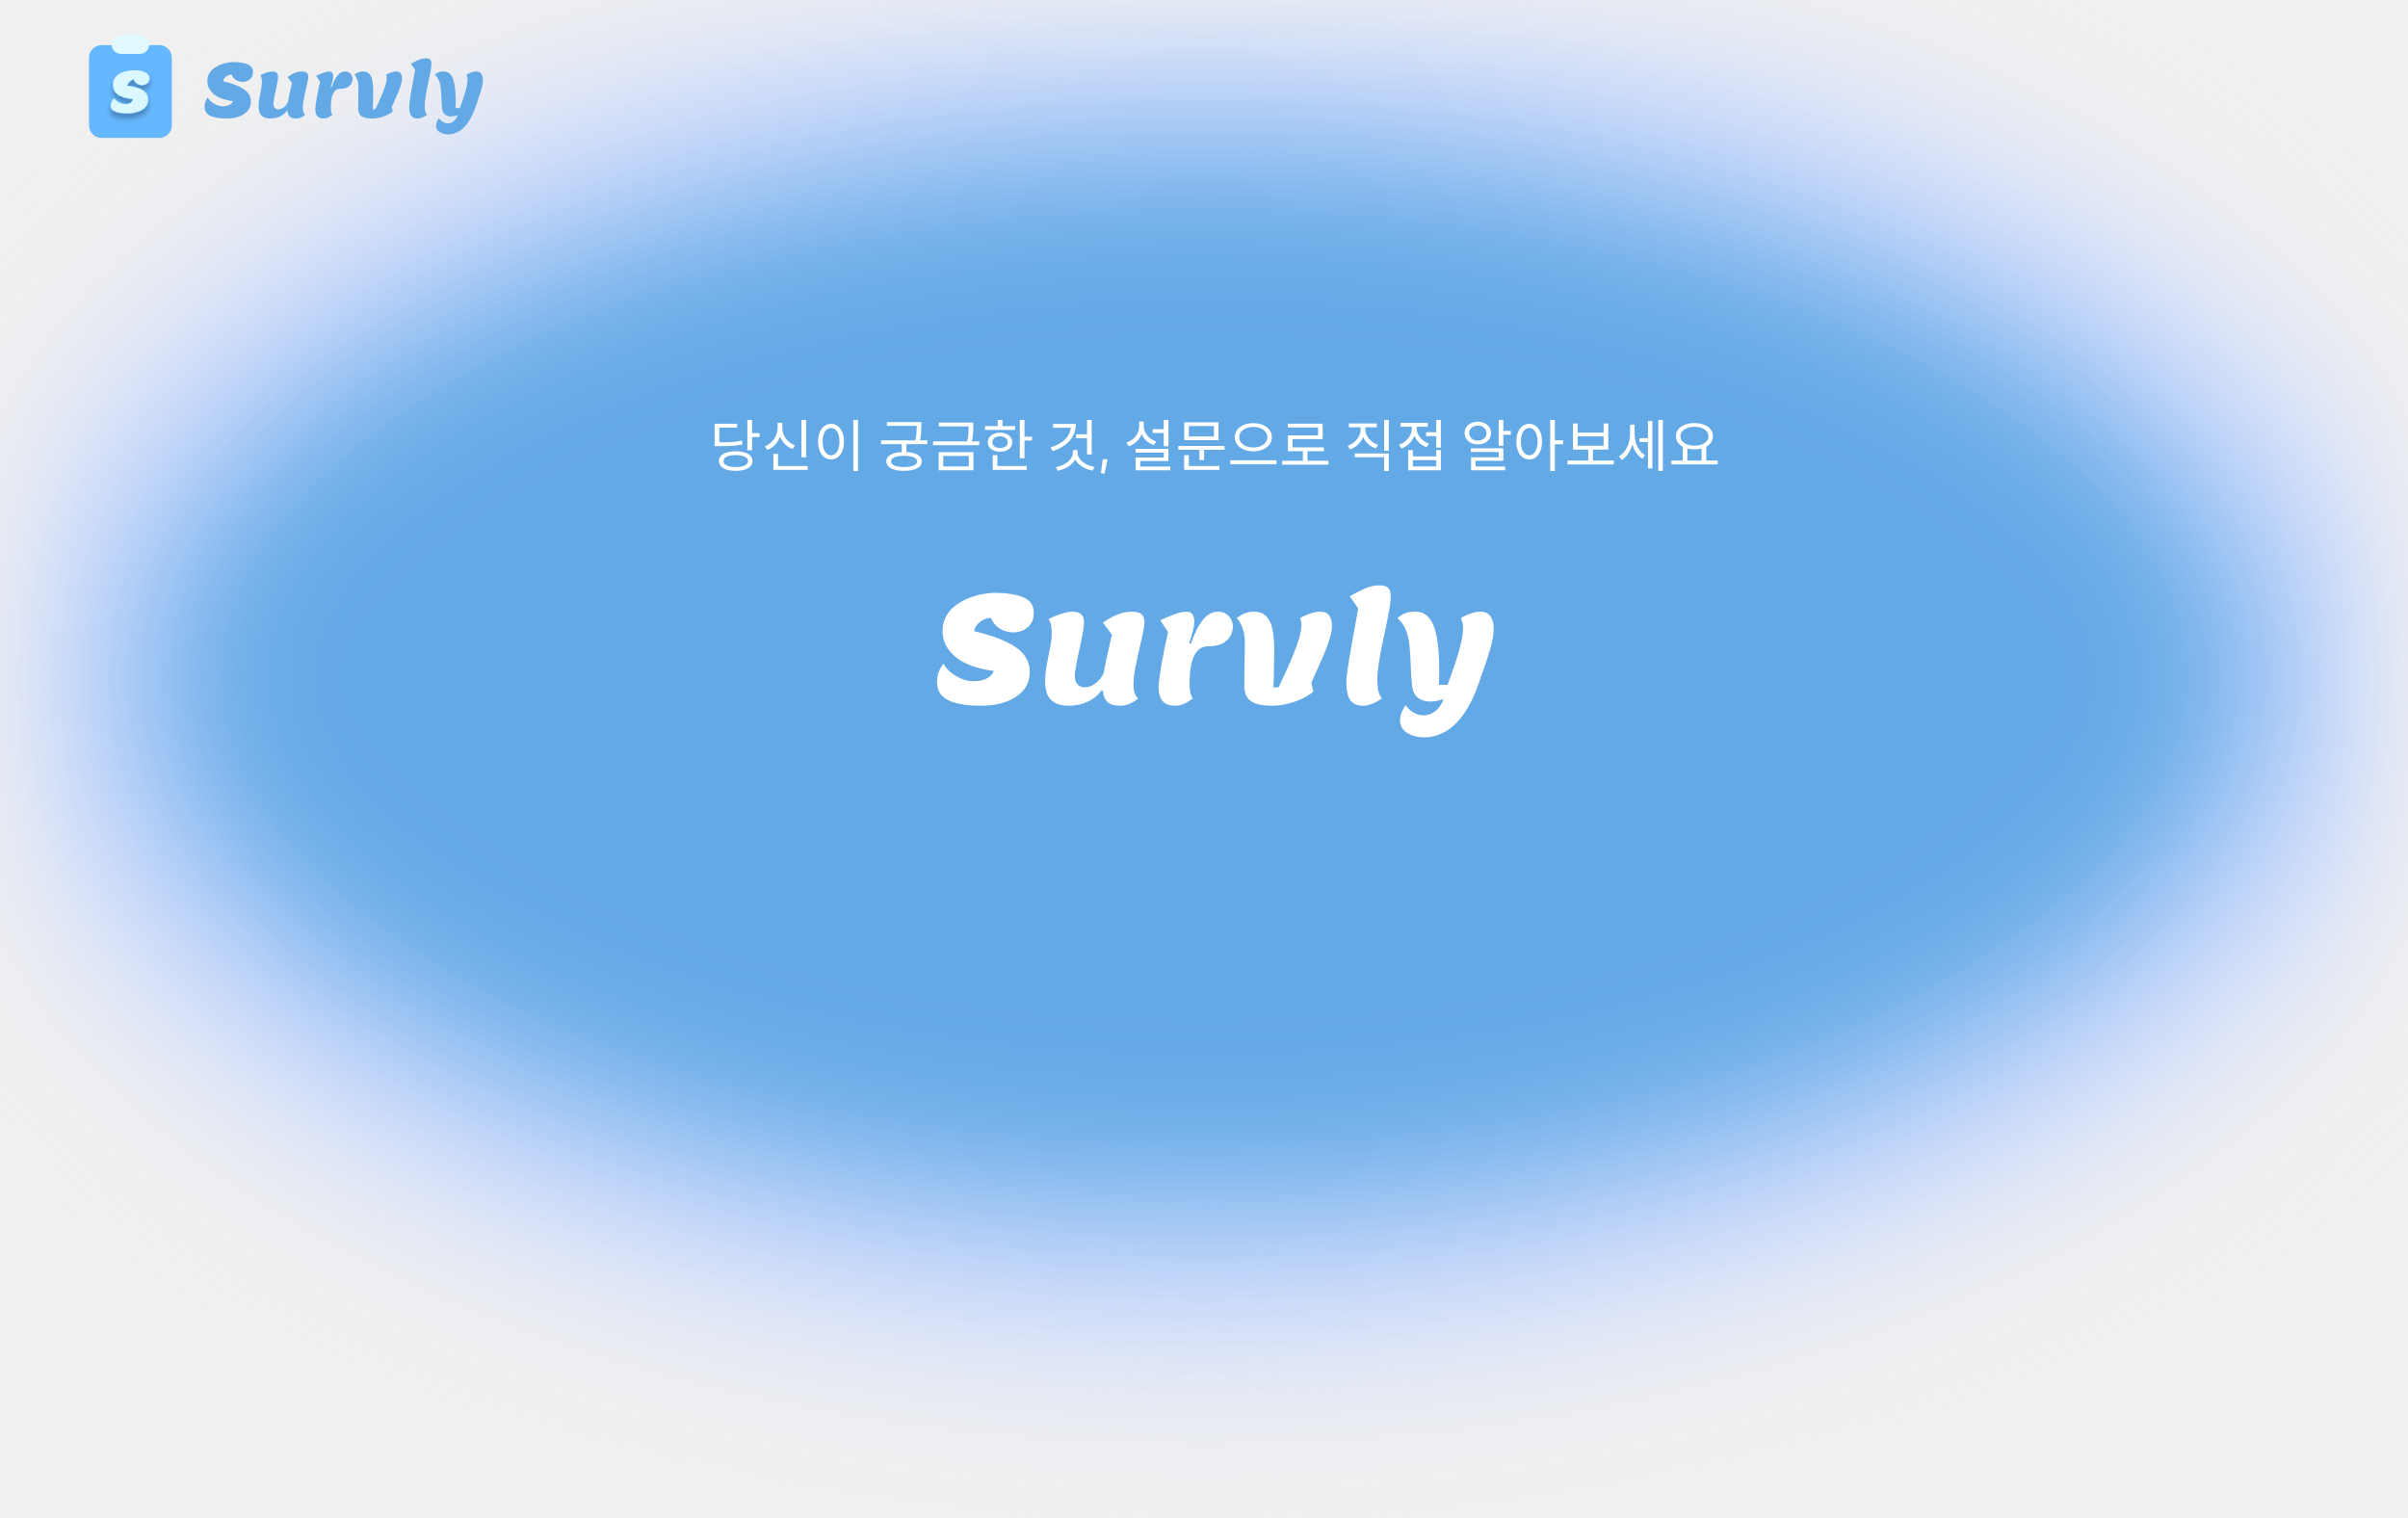
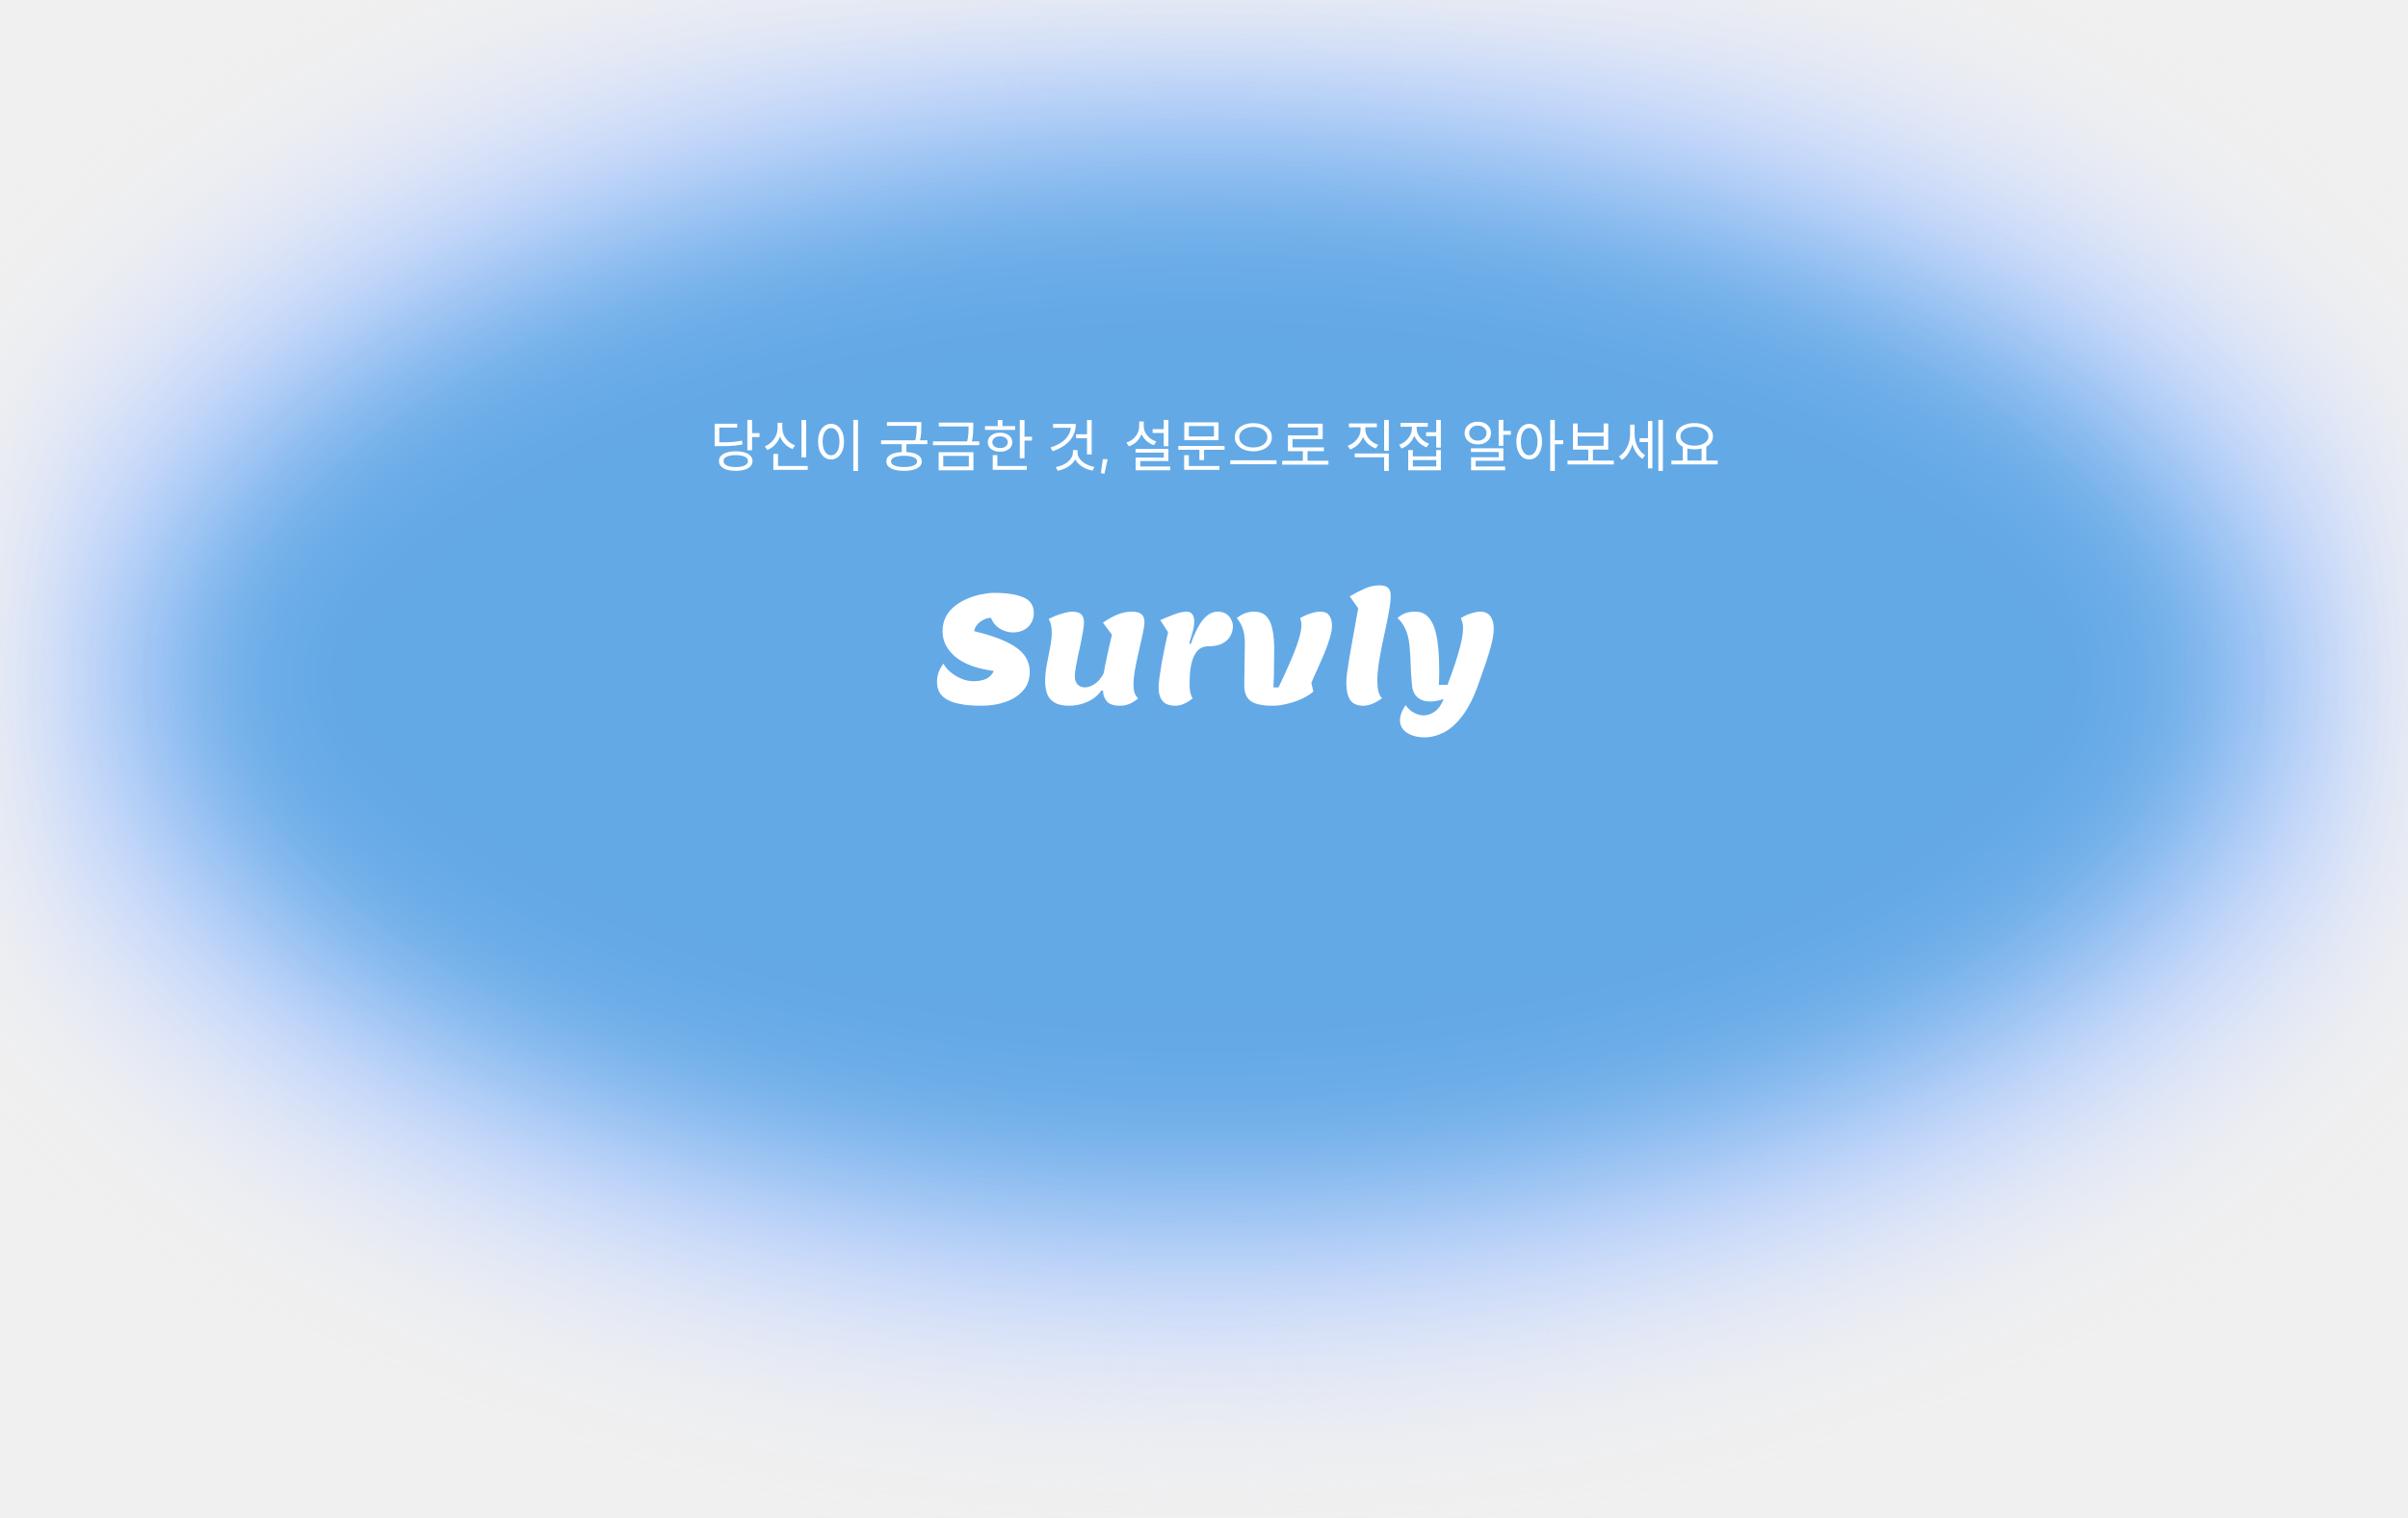
<svg xmlns="http://www.w3.org/2000/svg" width="1920" height="1210" viewBox="0 0 1920 1210" fill="none">
  <g filter="url(#filter0_f_34_17)">
    <ellipse cx="960" cy="540" rx="960" ry="540" fill="#63A9E6" />
    <path d="M960 60C1216.74 60 1446.22 118.665 1609.41 210.457C1774.47 303.306 1860 422.187 1860 540C1860 657.813 1774.47 776.694 1609.41 869.543C1446.22 961.335 1216.74 1020 960 1020C703.256 1020 473.778 961.335 310.593 869.543C145.527 776.694 60 657.813 60 540C60 422.187 145.527 303.306 310.593 210.457C473.778 118.665 703.256 60 960 60Z" stroke="#CCDAFF" stroke-width="120" />
  </g>
  <path d="M595.883 334.785H599.663V358.995H595.883V334.785ZM598.583 345.36H605.603V348.465H598.583V345.36ZM586.658 359.85C589.388 359.85 591.743 360.165 593.723 360.795C595.733 361.395 597.278 362.28 598.358 363.45C599.468 364.59 600.023 365.985 600.023 367.635C600.023 369.255 599.468 370.65 598.358 371.82C597.278 372.99 595.733 373.875 593.723 374.475C591.743 375.105 589.388 375.42 586.658 375.42C583.898 375.42 581.513 375.105 579.503 374.475C577.493 373.875 575.948 372.99 574.868 371.82C573.788 370.65 573.248 369.255 573.248 367.635C573.248 365.985 573.788 364.59 574.868 363.45C575.948 362.28 577.493 361.395 579.503 360.795C581.513 360.165 583.898 359.85 586.658 359.85ZM586.658 362.865C584.648 362.865 582.908 363.06 581.438 363.45C579.998 363.81 578.873 364.35 578.063 365.07C577.283 365.76 576.893 366.615 576.893 367.635C576.893 368.625 577.283 369.48 578.063 370.2C578.873 370.92 579.998 371.475 581.438 371.865C582.908 372.225 584.648 372.405 586.658 372.405C588.638 372.405 590.363 372.225 591.833 371.865C593.303 371.475 594.428 370.92 595.208 370.2C595.988 369.48 596.378 368.625 596.378 367.635C596.378 366.615 595.988 365.76 595.208 365.07C594.428 364.35 593.303 363.81 591.833 363.45C590.363 363.06 588.638 362.865 586.658 362.865ZM569.828 352.695H572.978C575.828 352.695 578.303 352.665 580.403 352.605C582.503 352.545 584.438 352.41 586.208 352.2C587.978 351.99 589.778 351.705 591.608 351.345L592.013 354.405C590.153 354.765 588.308 355.05 586.478 355.26C584.678 355.44 582.698 355.575 580.538 355.665C578.378 355.725 575.858 355.755 572.978 355.755H569.828V352.695ZM569.828 337.89H587.783V340.95H573.518V354.72H569.828V337.89ZM639.034 334.83H642.769V364.665H639.034V334.83ZM616.624 371.55H644.029V374.61H616.624V371.55ZM616.624 361.92H620.359V372.99H616.624V361.92ZM619.999 337.08H623.104V341.175C623.104 343.845 622.639 346.35 621.709 348.69C620.779 351 619.459 353.04 617.749 354.81C616.069 356.55 614.089 357.885 611.809 358.815L609.829 355.845C611.899 355.035 613.684 353.88 615.184 352.38C616.714 350.88 617.899 349.17 618.739 347.25C619.579 345.3 619.999 343.275 619.999 341.175V337.08ZM620.674 337.08H623.779V341.175C623.779 342.705 624.019 344.19 624.499 345.63C624.979 347.04 625.669 348.36 626.569 349.59C627.469 350.82 628.534 351.915 629.764 352.875C631.024 353.805 632.404 354.54 633.904 355.08L631.969 358.05C629.719 357.18 627.739 355.92 626.029 354.27C624.349 352.59 623.029 350.64 622.069 348.42C621.139 346.17 620.674 343.755 620.674 341.175V337.08ZM680.385 334.785H684.12V375.555H680.385V334.785ZM662.655 337.935C664.665 337.935 666.435 338.52 667.965 339.69C669.525 340.83 670.74 342.465 671.61 344.595C672.51 346.725 672.96 349.23 672.96 352.11C672.96 354.99 672.51 357.495 671.61 359.625C670.74 361.755 669.525 363.405 667.965 364.575C666.435 365.745 664.665 366.33 662.655 366.33C660.645 366.33 658.86 365.745 657.3 364.575C655.74 363.405 654.51 361.755 653.61 359.625C652.74 357.495 652.305 354.99 652.305 352.11C652.305 349.23 652.74 346.725 653.61 344.595C654.51 342.465 655.74 340.83 657.3 339.69C658.86 338.52 660.645 337.935 662.655 337.935ZM662.655 341.265C661.305 341.265 660.12 341.715 659.1 342.615C658.11 343.485 657.33 344.745 656.76 346.395C656.19 348.015 655.905 349.92 655.905 352.11C655.905 354.3 656.19 356.22 656.76 357.87C657.33 359.49 658.11 360.75 659.1 361.65C660.12 362.55 661.305 363 662.655 363C663.975 363 665.13 362.55 666.12 361.65C667.14 360.75 667.935 359.49 668.505 357.87C669.075 356.22 669.36 354.3 669.36 352.11C669.36 349.92 669.075 348.015 668.505 346.395C667.935 344.745 667.14 343.485 666.12 342.615C665.13 341.715 663.975 341.265 662.655 341.265ZM707.18 336.54H733.37V339.555H707.18V336.54ZM702.5 351.075H739.4V354.135H702.5V351.075ZM719.015 353.235H722.705V361.65H719.015V353.235ZM730.94 336.54H734.63V339.465C734.63 341.145 734.57 343.035 734.45 345.135C734.33 347.235 733.94 349.665 733.28 352.425L729.635 352.02C730.295 349.29 730.67 346.935 730.76 344.955C730.88 342.945 730.94 341.115 730.94 339.465V336.54ZM720.86 360.39C725.24 360.39 728.675 361.05 731.165 362.37C733.685 363.66 734.945 365.505 734.945 367.905C734.945 370.305 733.685 372.15 731.165 373.44C728.675 374.76 725.24 375.42 720.86 375.42C716.45 375.42 712.985 374.76 710.465 373.44C707.975 372.15 706.73 370.305 706.73 367.905C706.73 365.505 707.975 363.66 710.465 362.37C712.985 361.05 716.45 360.39 720.86 360.39ZM720.86 363.405C718.7 363.405 716.84 363.585 715.28 363.945C713.72 364.305 712.52 364.815 711.68 365.475C710.87 366.135 710.465 366.945 710.465 367.905C710.465 368.865 710.87 369.675 711.68 370.335C712.52 370.995 713.72 371.505 715.28 371.865C716.84 372.225 718.7 372.405 720.86 372.405C723.02 372.405 724.865 372.225 726.395 371.865C727.955 371.505 729.14 370.995 729.95 370.335C730.79 369.675 731.21 368.865 731.21 367.905C731.21 366.945 730.79 366.135 729.95 365.475C729.14 364.815 727.955 364.305 726.395 363.945C724.865 363.585 723.02 363.405 720.86 363.405ZM748.577 336.945H774.767V340.005H748.577V336.945ZM743.897 351.93H780.797V354.99H743.897V351.93ZM772.337 336.945H776.027V339.96C776.027 341.67 775.967 343.56 775.847 345.63C775.727 347.7 775.337 350.16 774.677 353.01L770.987 352.785C771.647 350.025 772.037 347.625 772.157 345.585C772.277 343.515 772.337 341.64 772.337 339.96V336.945ZM748.442 360.525H776.162V374.97H748.442V360.525ZM772.472 363.495H752.087V371.91H772.472V363.495ZM813.148 334.83H816.883V365.34H813.148V334.83ZM815.713 348.195H822.868V351.3H815.713V348.195ZM785.383 339.78H809.413V342.795H785.383V339.78ZM797.398 345C799.318 345 801.013 345.33 802.483 345.99C803.953 346.62 805.093 347.505 805.903 348.645C806.713 349.755 807.118 351.075 807.118 352.605C807.118 354.135 806.713 355.47 805.903 356.61C805.093 357.72 803.953 358.59 802.483 359.22C801.013 359.85 799.318 360.165 797.398 360.165C795.478 360.165 793.783 359.85 792.313 359.22C790.843 358.59 789.688 357.72 788.848 356.61C788.038 355.47 787.633 354.135 787.633 352.605C787.633 351.075 788.038 349.755 788.848 348.645C789.688 347.505 790.843 346.62 792.313 345.99C793.783 345.33 795.478 345 797.398 345ZM797.398 347.925C795.568 347.925 794.083 348.36 792.943 349.23C791.803 350.07 791.233 351.195 791.233 352.605C791.233 354.015 791.803 355.14 792.943 355.98C794.083 356.82 795.568 357.24 797.398 357.24C799.258 357.24 800.743 356.82 801.853 355.98C802.993 355.14 803.563 354.015 803.563 352.605C803.563 351.195 802.993 350.07 801.853 349.23C800.743 348.36 799.258 347.925 797.398 347.925ZM795.553 334.83H799.288V341.31H795.553V334.83ZM791.548 371.55H818.683V374.61H791.548V371.55ZM791.548 362.91H795.238V372.81H791.548V362.91ZM866.718 334.83H870.453V362.325H866.718V334.83ZM857.988 346.26H867.483V349.365H857.988V346.26ZM853.893 338.025H857.808C857.808 341.505 857.073 344.655 855.603 347.475C854.133 350.265 852.003 352.695 849.213 354.765C846.453 356.835 843.138 358.5 839.268 359.76L837.648 356.79C841.098 355.71 844.023 354.33 846.423 352.65C848.853 350.97 850.698 349.02 851.958 346.8C853.248 344.58 853.893 342.135 853.893 339.465V338.025ZM839.628 338.025H856.548V341.085H839.628V338.025ZM855.468 358.86H858.663V360.705C858.663 362.625 858.243 364.41 857.403 366.06C856.593 367.68 855.468 369.12 854.028 370.38C852.618 371.61 850.998 372.645 849.168 373.485C847.338 374.355 845.403 374.985 843.363 375.375L841.878 372.405C843.678 372.105 845.388 371.61 847.008 370.92C848.658 370.2 850.113 369.33 851.373 368.31C852.633 367.29 853.623 366.135 854.343 364.845C855.093 363.555 855.468 362.175 855.468 360.705V358.86ZM855.963 358.86H859.158V360.705C859.158 362.145 859.518 363.51 860.238 364.8C860.958 366.06 861.948 367.2 863.208 368.22C864.468 369.24 865.908 370.095 867.528 370.785C869.178 371.475 870.888 371.985 872.658 372.315L871.128 375.285C869.088 374.895 867.153 374.28 865.323 373.44C863.523 372.6 861.918 371.565 860.508 370.335C859.098 369.075 857.988 367.635 857.178 366.015C856.368 364.395 855.963 362.625 855.963 360.705V358.86ZM879.314 366.15H883.139L880.619 377.76L877.784 377.22L879.314 366.15ZM919.025 342.165H929.465V345.225H919.025V342.165ZM927.89 334.785H931.625V355.8H927.89V334.785ZM905.435 357.87H931.625V367.635H909.17V373.8H905.525V364.8H927.935V360.84H905.435V357.87ZM905.525 371.955H933.11V374.97H905.525V371.955ZM908.315 336.09H911.33V339.87C911.33 342.36 910.865 344.685 909.935 346.845C909.005 348.975 907.7 350.82 906.02 352.38C904.34 353.91 902.36 355.08 900.08 355.89L898.1 352.92C900.14 352.23 901.925 351.24 903.455 349.95C904.985 348.66 906.17 347.16 907.01 345.45C907.88 343.71 908.315 341.85 908.315 339.87V336.09ZM908.9 336.09H911.96V339.87C911.96 341.19 912.2 342.48 912.68 343.74C913.16 344.97 913.835 346.125 914.705 347.205C915.605 348.285 916.67 349.245 917.9 350.085C919.13 350.895 920.48 351.54 921.95 352.02L919.97 354.945C917.78 354.165 915.845 353.04 914.165 351.57C912.515 350.07 911.225 348.33 910.295 346.35C909.365 344.34 908.9 342.18 908.9 339.87V336.09ZM939.496 355.575H976.396V358.635H939.496V355.575ZM956.326 357.51H960.061V366.87H956.326V357.51ZM944.266 336.72H971.581V350.985H944.266V336.72ZM967.936 339.69H947.911V348.015H967.936V339.69ZM944.176 371.55H972.301V374.61H944.176V371.55ZM944.176 362.955H947.911V372.585H944.176V362.955ZM999.298 337.395C1002.15 337.395 1004.68 337.86 1006.9 338.79C1009.12 339.72 1010.88 341.025 1012.17 342.705C1013.46 344.385 1014.1 346.35 1014.1 348.6C1014.1 350.88 1013.46 352.86 1012.17 354.54C1010.88 356.22 1009.12 357.525 1006.9 358.455C1004.68 359.385 1002.15 359.85 999.298 359.85C996.508 359.85 993.988 359.385 991.738 358.455C989.518 357.525 987.763 356.22 986.473 354.54C985.183 352.86 984.538 350.88 984.538 348.6C984.538 346.35 985.183 344.385 986.473 342.705C987.763 341.025 989.518 339.72 991.738 338.79C993.988 337.86 996.508 337.395 999.298 337.395ZM999.298 340.41C997.168 340.41 995.263 340.755 993.583 341.445C991.903 342.135 990.568 343.095 989.578 344.325C988.588 345.525 988.093 346.95 988.093 348.6C988.093 350.22 988.588 351.645 989.578 352.875C990.568 354.105 991.903 355.065 993.583 355.755C995.263 356.445 997.168 356.79 999.298 356.79C1001.46 356.79 1003.38 356.445 1005.06 355.755C1006.74 355.065 1008.06 354.105 1009.02 352.875C1010.01 351.645 1010.5 350.22 1010.5 348.6C1010.5 346.95 1010.01 345.525 1009.02 344.325C1008.06 343.095 1006.74 342.135 1005.06 341.445C1003.38 340.755 1001.46 340.41 999.298 340.41ZM980.938 367.005H1017.84V370.11H980.938V367.005ZM1022.33 367.365H1059.23V370.47H1022.33V367.365ZM1038.85 358.68H1042.54V368.67H1038.85V358.68ZM1026.83 337.8H1054.64V350.13H1030.61V358.275H1026.92V347.16H1050.95V340.86H1026.83V337.8ZM1026.92 356.7H1055.59V359.76H1026.92V356.7ZM1084.86 338.97H1087.96V342.255C1087.96 344.745 1087.48 347.055 1086.52 349.185C1085.56 351.315 1084.21 353.175 1082.47 354.765C1080.76 356.355 1078.77 357.555 1076.49 358.365L1074.55 355.485C1076.59 354.735 1078.38 353.7 1079.91 352.38C1081.47 351.03 1082.68 349.485 1083.55 347.745C1084.42 346.005 1084.86 344.175 1084.86 342.255V338.97ZM1085.58 338.97H1088.64V342.255C1088.64 343.635 1088.88 344.955 1089.36 346.215C1089.87 347.475 1090.59 348.66 1091.52 349.77C1092.45 350.85 1093.53 351.825 1094.76 352.695C1096.02 353.535 1097.4 354.195 1098.9 354.675L1097.01 357.6C1094.76 356.82 1092.78 355.68 1091.07 354.18C1089.36 352.68 1088.01 350.91 1087.02 348.87C1086.06 346.83 1085.58 344.625 1085.58 342.255V338.97ZM1103.62 334.785H1107.36V359.4H1103.62V334.785ZM1080.18 361.56H1107.36V375.51H1103.62V364.62H1080.18V361.56ZM1075.54 337.62H1097.82V340.68H1075.54V337.62ZM1137.1 344.64H1146.15V347.745H1137.1V344.64ZM1145.16 334.785H1148.85V356.925H1145.16V334.785ZM1122.84 358.86H1126.53V363.855H1145.16V358.86H1148.85V374.97H1122.84V358.86ZM1126.53 366.825V371.91H1145.16V366.825H1126.53ZM1125.76 337.98H1128.82V341.31C1128.82 343.77 1128.34 346.08 1127.38 348.24C1126.45 350.4 1125.13 352.29 1123.42 353.91C1121.71 355.53 1119.73 356.76 1117.48 357.6L1115.55 354.63C1117.05 354.09 1118.41 353.37 1119.64 352.47C1120.9 351.57 1122 350.535 1122.93 349.365C1123.86 348.165 1124.56 346.89 1125.04 345.54C1125.52 344.16 1125.76 342.75 1125.76 341.31V337.98ZM1126.48 337.98H1129.54V341.31C1129.54 343.05 1129.95 344.745 1130.76 346.395C1131.57 348.015 1132.72 349.47 1134.22 350.76C1135.72 352.02 1137.45 353.01 1139.4 353.73L1137.51 356.655C1135.29 355.845 1133.35 354.675 1131.7 353.145C1130.05 351.615 1128.76 349.83 1127.83 347.79C1126.93 345.72 1126.48 343.56 1126.48 341.31V337.98ZM1116.72 337.215H1138.45V340.275H1116.72V337.215ZM1194.95 334.785H1198.68V355.485H1194.95V334.785ZM1197.02 343.56H1204.67V346.665H1197.02V343.56ZM1172.81 357.42H1198.68V367.41H1176.59V373.53H1172.94V364.62H1194.99V360.39H1172.81V357.42ZM1172.94 371.955H1200.12V374.97H1172.94V371.955ZM1178.34 336.27C1180.38 336.27 1182.18 336.645 1183.74 337.395C1185.33 338.145 1186.58 339.21 1187.48 340.59C1188.38 341.94 1188.83 343.515 1188.83 345.315C1188.83 347.085 1188.38 348.66 1187.48 350.04C1186.58 351.39 1185.33 352.455 1183.74 353.235C1182.18 353.985 1180.38 354.36 1178.34 354.36C1176.33 354.36 1174.53 353.985 1172.94 353.235C1171.35 352.455 1170.09 351.39 1169.16 350.04C1168.26 348.66 1167.81 347.07 1167.81 345.27C1167.81 343.5 1168.26 341.94 1169.16 340.59C1170.09 339.21 1171.35 338.145 1172.94 337.395C1174.53 336.645 1176.33 336.27 1178.34 336.27ZM1178.34 339.33C1177.02 339.33 1175.84 339.585 1174.79 340.095C1173.77 340.605 1172.96 341.31 1172.36 342.21C1171.76 343.08 1171.46 344.115 1171.46 345.315C1171.46 346.485 1171.76 347.52 1172.36 348.42C1172.96 349.32 1173.77 350.04 1174.79 350.58C1175.84 351.09 1177.02 351.345 1178.34 351.345C1179.66 351.345 1180.83 351.09 1181.85 350.58C1182.9 350.04 1183.73 349.32 1184.33 348.42C1184.93 347.52 1185.23 346.485 1185.23 345.315C1185.23 344.115 1184.93 343.08 1184.33 342.21C1183.73 341.31 1182.9 340.605 1181.85 340.095C1180.83 339.585 1179.66 339.33 1178.34 339.33ZM1219.29 337.935C1221.3 337.935 1223.07 338.52 1224.6 339.69C1226.13 340.83 1227.33 342.465 1228.2 344.595C1229.07 346.725 1229.5 349.23 1229.5 352.11C1229.5 354.99 1229.07 357.495 1228.2 359.625C1227.33 361.755 1226.13 363.405 1224.6 364.575C1223.07 365.745 1221.3 366.33 1219.29 366.33C1217.31 366.33 1215.54 365.745 1213.98 364.575C1212.45 363.405 1211.25 361.755 1210.38 359.625C1209.51 357.495 1209.07 354.99 1209.07 352.11C1209.07 349.23 1209.51 346.725 1210.38 344.595C1211.25 342.465 1212.45 340.83 1213.98 339.69C1215.54 338.52 1217.31 337.935 1219.29 337.935ZM1219.29 341.265C1218 341.265 1216.84 341.715 1215.82 342.615C1214.83 343.485 1214.05 344.745 1213.48 346.395C1212.91 348.015 1212.63 349.92 1212.63 352.11C1212.63 354.3 1212.91 356.22 1213.48 357.87C1214.05 359.49 1214.83 360.75 1215.82 361.65C1216.84 362.55 1218.01 363 1219.33 363C1220.62 363 1221.76 362.55 1222.75 361.65C1223.77 360.75 1224.55 359.49 1225.09 357.87C1225.66 356.22 1225.95 354.3 1225.95 352.11C1225.95 349.92 1225.66 348.015 1225.09 346.395C1224.55 344.745 1223.77 343.485 1222.75 342.615C1221.76 341.715 1220.61 341.265 1219.29 341.265ZM1236.03 334.785H1239.76V375.51H1236.03V334.785ZM1238.91 351.03H1246.42V354.18H1238.91V351.03ZM1249.88 367.23H1286.78V370.335H1249.88V367.23ZM1266.4 357.465H1270.09V368.13H1266.4V357.465ZM1254.2 337.665H1257.94V344.91H1278.64V337.665H1282.33V358.5H1254.2V337.665ZM1257.94 347.97V355.44H1278.64V347.97H1257.94ZM1307.3 349.365H1315.13V352.47H1307.3V349.365ZM1299.74 338.61H1302.66V346.395C1302.66 348.495 1302.44 350.565 1301.99 352.605C1301.57 354.645 1300.94 356.565 1300.1 358.365C1299.29 360.165 1298.3 361.785 1297.13 363.225C1295.96 364.665 1294.64 365.835 1293.17 366.735L1290.83 363.945C1292.21 363.105 1293.45 362.055 1294.56 360.795C1295.67 359.535 1296.6 358.125 1297.35 356.565C1298.13 354.975 1298.72 353.325 1299.11 351.615C1299.53 349.875 1299.74 348.135 1299.74 346.395V338.61ZM1300.46 338.61H1303.34V346.26C1303.34 347.88 1303.52 349.515 1303.88 351.165C1304.27 352.785 1304.81 354.345 1305.5 355.845C1306.22 357.315 1307.1 358.665 1308.15 359.895C1309.2 361.125 1310.39 362.145 1311.71 362.955L1309.59 365.835C1308.12 364.935 1306.82 363.795 1305.68 362.415C1304.54 361.005 1303.58 359.43 1302.8 357.69C1302.02 355.92 1301.43 354.06 1301.04 352.11C1300.65 350.16 1300.46 348.21 1300.46 346.26V338.61ZM1322.28 334.785H1325.88V375.51H1322.28V334.785ZM1314 335.64H1317.51V373.44H1314V335.64ZM1341.72 355.755H1345.41V367.905H1341.72V355.755ZM1356.75 355.755H1360.49V367.905H1356.75V355.755ZM1332.68 367.185H1369.58V370.29H1332.68V367.185ZM1351.04 337.35C1353.92 337.35 1356.47 337.785 1358.69 338.655C1360.91 339.525 1362.65 340.74 1363.91 342.3C1365.2 343.86 1365.84 345.705 1365.84 347.835C1365.84 349.935 1365.2 351.78 1363.91 353.37C1362.65 354.93 1360.91 356.145 1358.69 357.015C1356.47 357.855 1353.92 358.275 1351.04 358.275C1348.19 358.275 1345.64 357.855 1343.39 357.015C1341.17 356.145 1339.43 354.93 1338.17 353.37C1336.91 351.78 1336.28 349.935 1336.28 347.835C1336.28 345.705 1336.91 343.86 1338.17 342.3C1339.43 340.74 1341.17 339.525 1343.39 338.655C1345.64 337.785 1348.19 337.35 1351.04 337.35ZM1351.04 340.32C1348.88 340.32 1346.96 340.635 1345.28 341.265C1343.6 341.895 1342.28 342.78 1341.32 343.92C1340.36 345.03 1339.88 346.335 1339.88 347.835C1339.88 349.335 1340.36 350.655 1341.32 351.795C1342.28 352.905 1343.6 353.775 1345.28 354.405C1346.96 355.035 1348.88 355.35 1351.04 355.35C1353.23 355.35 1355.16 355.035 1356.84 354.405C1358.52 353.775 1359.84 352.905 1360.8 351.795C1361.76 350.655 1362.24 349.335 1362.24 347.835C1362.24 346.335 1361.76 345.03 1360.8 343.92C1359.84 342.78 1358.52 341.895 1356.84 341.265C1355.16 340.635 1353.23 340.32 1351.04 340.32Z" fill="white" />
  <path d="M782.521 562.714C775.321 562.714 769.401 562.194 764.761 561.154C760.121 560.194 756.521 558.834 753.961 557.074C751.401 555.314 749.601 553.314 748.561 551.074C747.601 548.754 747.121 546.314 747.121 543.754C747.121 541.354 747.481 538.954 748.201 536.554C749.001 534.154 750.361 531.674 752.281 529.114C753.401 531.434 755.241 533.674 757.801 535.834C760.361 537.994 763.241 539.754 766.441 541.114C769.721 542.474 772.921 543.154 776.041 543.154C780.201 543.154 783.641 542.514 786.361 541.234C789.161 539.874 791.161 537.794 792.361 534.994C778.761 533.154 768.561 529.394 761.761 523.714C754.961 517.954 751.561 511.194 751.561 503.434C751.561 498.874 752.481 494.874 754.321 491.434C756.241 487.994 758.761 485.114 761.881 482.794C765.001 480.394 768.401 478.474 772.081 477.034C775.761 475.514 779.401 474.434 783.001 473.794C786.601 473.074 789.801 472.714 792.601 472.714C802.761 472.714 810.561 473.914 816.001 476.314C821.521 478.634 824.281 482.754 824.281 488.674C824.281 492.114 823.481 494.994 821.881 497.314C820.361 499.634 818.321 501.394 815.761 502.594C813.281 503.714 810.561 504.274 807.601 504.274C804.081 504.274 800.641 503.274 797.281 501.274C793.921 499.194 791.561 496.314 790.201 492.634C787.401 492.634 784.641 493.594 781.921 495.514C779.201 497.354 777.441 499.914 776.641 503.194C787.281 505.754 795.841 508.594 802.321 511.714C808.881 514.834 813.641 518.354 816.601 522.274C819.561 526.194 821.041 530.674 821.041 535.714C821.041 541.554 819.321 546.474 815.881 550.474C812.441 554.474 807.801 557.514 801.961 559.594C796.201 561.674 789.721 562.714 782.521 562.714ZM852.298 562.714C847.338 562.714 843.458 561.834 840.658 560.074C837.938 558.394 836.018 556.114 834.898 553.234C833.858 550.274 833.338 546.954 833.338 543.274C833.338 539.034 833.778 534.594 834.658 529.954C835.538 525.234 836.418 520.674 837.298 516.274C838.178 511.794 838.618 507.874 838.618 504.514C838.618 499.554 837.778 495.914 836.098 493.594C839.378 491.834 842.778 490.434 846.298 489.394C849.898 488.274 852.778 487.714 854.938 487.714C858.218 487.714 860.578 488.394 862.018 489.754C863.538 491.034 864.298 493.194 864.298 496.234C864.298 497.914 864.058 500.234 863.578 503.194C863.098 506.074 862.498 509.234 861.778 512.674C861.058 516.114 860.298 519.594 859.498 523.114C858.778 526.554 858.178 529.674 857.698 532.474C857.218 535.274 856.978 537.474 856.978 539.074C856.978 542.034 857.738 544.274 859.258 545.794C860.858 547.314 862.778 548.074 865.018 548.074C867.578 548.074 870.258 547.114 873.058 545.194C875.858 543.274 878.178 540.474 880.018 536.794C880.338 535.034 880.738 532.834 881.218 530.194C881.778 527.554 882.378 524.754 883.018 521.794C883.738 518.754 884.378 515.874 884.938 513.154C885.578 510.354 886.138 507.994 886.618 506.074L879.418 496.474C882.858 493.994 886.538 491.914 890.458 490.234C894.378 488.554 898.378 487.714 902.458 487.714C906.058 487.714 908.618 488.394 910.138 489.754C911.738 491.034 912.538 493.194 912.538 496.234C912.538 497.914 912.218 500.234 911.578 503.194C911.018 506.154 910.298 509.474 909.418 513.154C908.618 516.754 907.778 520.514 906.898 524.434C906.018 528.354 905.258 532.194 904.618 535.954C904.058 539.634 903.778 542.954 903.778 545.914C903.778 548.314 904.058 550.474 904.618 552.394C905.258 554.234 906.218 555.714 907.498 556.834C903.018 560.754 898.258 562.714 893.218 562.714C888.098 562.714 884.538 561.554 882.538 559.234C880.538 556.914 879.538 554.154 879.538 550.954L878.338 550.354C875.698 554.274 872.018 557.314 867.298 559.474C862.578 561.634 857.578 562.714 852.298 562.714ZM937.339 562.714C932.459 562.714 928.979 561.434 926.899 558.874C924.819 556.314 923.779 552.634 923.779 547.834C923.779 546.154 924.019 543.594 924.499 540.154C924.979 536.634 925.579 532.754 926.299 528.514C927.099 524.194 927.939 519.874 928.819 515.554C929.699 511.234 930.539 507.394 931.339 504.034L925.099 494.434C929.259 492.594 933.099 491.034 936.619 489.754C940.219 488.394 943.419 487.714 946.219 487.714C948.299 487.714 949.819 488.434 950.779 489.874C951.739 491.314 952.219 493.154 952.219 495.394C952.219 497.954 951.779 500.834 950.899 504.034C950.019 507.154 949.139 510.114 948.259 512.914L949.459 513.514C952.259 505.274 955.419 498.914 958.939 494.434C962.539 489.954 966.539 487.714 970.939 487.714C973.819 487.714 976.139 488.354 977.899 489.634C979.659 490.834 980.939 492.354 981.739 494.194C982.619 495.954 983.059 497.674 983.059 499.354C983.059 501.994 982.379 504.554 981.019 507.034C979.739 509.434 977.659 511.434 974.779 513.034C971.899 514.554 968.099 515.314 963.379 515.314C961.539 515.314 959.739 515.714 957.979 516.514C956.219 517.314 954.619 518.834 953.179 521.074C951.739 523.234 950.579 526.314 949.699 530.314C948.899 534.314 948.499 539.514 948.499 545.914C948.499 550.874 949.339 554.514 951.019 556.834C946.059 560.754 941.499 562.714 937.339 562.714ZM1014.53 562.714C1006.53 562.714 1000.77 561.474 997.255 558.994C993.815 556.434 992.095 552.274 992.095 546.514C992.095 541.234 992.175 535.594 992.335 529.594C992.495 523.514 992.575 518.154 992.575 513.514C992.575 508.074 991.935 503.754 990.655 500.554C989.455 497.274 987.935 494.714 986.095 492.874C990.255 489.434 994.815 487.714 999.775 487.714C1004.25 487.714 1007.65 489.034 1009.97 491.674C1012.29 494.234 1013.85 497.754 1014.65 502.234C1015.53 506.714 1015.97 511.714 1015.97 517.234C1015.97 520.194 1015.93 523.554 1015.85 527.314C1015.85 530.994 1015.81 534.674 1015.73 538.354C1015.65 541.954 1015.53 545.194 1015.37 548.074H1019.45C1021.21 544.314 1023.13 540.194 1025.21 535.714C1027.29 531.154 1029.29 526.554 1031.21 521.914C1033.13 517.194 1034.69 512.794 1035.89 508.714C1037.09 504.554 1037.69 501.074 1037.69 498.274C1037.69 497.154 1037.57 496.154 1037.33 495.274C1037.17 494.394 1036.93 493.594 1036.61 492.874C1039.65 491.114 1042.53 489.834 1045.25 489.034C1048.05 488.154 1050.53 487.714 1052.69 487.714C1056.13 487.714 1058.53 488.754 1059.89 490.834C1061.33 492.914 1062.05 495.634 1062.05 498.994C1062.05 501.874 1061.41 505.314 1060.13 509.314C1058.93 513.314 1057.41 517.514 1055.57 521.914C1053.73 526.234 1051.89 530.394 1050.05 534.394C1048.21 538.314 1046.73 541.674 1045.61 544.474L1047.17 551.434C1045.01 553.354 1042.13 555.194 1038.53 556.954C1035.01 558.634 1031.13 559.994 1026.89 561.034C1022.73 562.154 1018.61 562.714 1014.53 562.714ZM1087.03 562.714C1082.15 562.714 1078.67 561.194 1076.59 558.154C1074.51 555.114 1073.47 550.474 1073.47 544.234C1073.47 542.474 1073.67 539.874 1074.07 536.434C1074.55 532.994 1075.15 529.074 1075.87 524.674C1076.59 520.274 1077.39 515.714 1078.27 510.994C1079.15 506.194 1079.99 501.554 1080.79 497.074C1081.59 492.594 1082.31 488.594 1082.95 485.074L1076.23 475.474C1080.47 472.994 1084.51 470.914 1088.35 469.234C1092.19 467.554 1096.03 466.714 1099.87 466.714C1103.23 466.714 1105.55 467.394 1106.83 468.754C1108.19 470.034 1108.87 472.194 1108.87 475.234C1108.87 478.034 1108.51 481.554 1107.79 485.794C1107.07 489.954 1106.19 494.514 1105.15 499.474C1104.11 504.354 1103.03 509.394 1101.91 514.594C1100.87 519.794 1099.99 524.794 1099.27 529.594C1098.55 534.394 1098.19 538.754 1098.19 542.674C1098.19 545.794 1098.47 548.594 1099.03 551.074C1099.67 553.474 1100.63 555.394 1101.91 556.834C1096.31 560.754 1091.35 562.714 1087.03 562.714ZM1135.84 587.914C1130.32 587.914 1125.68 586.714 1121.92 584.314C1118.16 581.914 1116.28 578.554 1116.28 574.234C1116.28 572.474 1116.64 570.594 1117.36 568.594C1118.08 566.594 1119.2 564.474 1120.72 562.234C1122.56 564.874 1124.76 566.874 1127.32 568.234C1129.88 569.674 1132.48 570.394 1135.12 570.394C1138.24 570.394 1141.24 569.354 1144.12 567.274C1147 565.194 1149.32 561.874 1151.08 557.314C1149.08 558.034 1147.2 558.554 1145.44 558.874C1143.68 559.194 1142 559.354 1140.4 559.354C1136.24 559.354 1132.88 558.274 1130.32 556.114C1127.76 553.874 1126.28 550.674 1125.88 546.514C1125.32 541.234 1124.96 535.754 1124.8 530.074C1124.64 524.394 1124.32 519.234 1123.84 514.594C1123.28 509.154 1122.12 504.634 1120.36 501.034C1118.6 497.434 1116.56 494.714 1114.24 492.874C1116.16 491.114 1118.16 489.834 1120.24 489.034C1122.4 488.154 1125.12 487.714 1128.4 487.714C1132.4 487.714 1135.64 488.914 1138.12 491.314C1140.68 493.714 1142.64 497.114 1144 501.514C1145.36 505.834 1146.28 510.914 1146.76 516.754C1147.32 522.514 1147.6 528.794 1147.6 535.594C1147.6 536.554 1147.56 538.034 1147.48 540.034C1147.48 542.034 1147.4 544.034 1147.24 546.034H1154.2C1155.48 542.514 1156.84 538.754 1158.28 534.754C1159.72 530.754 1161.04 526.714 1162.24 522.634C1163.52 518.474 1164.56 514.514 1165.36 510.754C1166.16 506.914 1166.56 503.514 1166.56 500.554C1166.56 498.794 1166.36 497.314 1165.96 496.114C1165.64 494.914 1165.24 493.834 1164.76 492.874C1167.56 491.114 1170.32 489.834 1173.04 489.034C1175.76 488.154 1178.2 487.714 1180.36 487.714C1184.04 487.714 1186.72 488.954 1188.4 491.434C1190.16 493.914 1191.04 497.154 1191.04 501.154C1191.04 504.114 1190.6 507.554 1189.72 511.474C1188.84 515.314 1187.72 519.314 1186.36 523.474C1185.08 527.554 1183.76 531.434 1182.4 535.114C1181.12 538.794 1180.04 541.914 1179.16 544.474C1175.32 555.514 1171 564.194 1166.2 570.514C1161.48 576.834 1156.52 581.314 1151.32 583.954C1146.2 586.594 1141.04 587.914 1135.84 587.914Z" fill="white" />
-   <rect x="71" y="36" width="66" height="74" rx="10" fill="#65B7FF" />
-   <g filter="url(#filter1_d_34_17)">
-     <path d="M102.115 90.375C98.668 90.375 95.918 90.1 93.865 89.55C91.848 89.037 90.4 88.322 89.52 87.405C88.64 86.488 88.2 85.48 88.2 84.38C88.2 83.537 88.42 82.565 88.86 81.465C89.337 80.365 90.015 79.32 90.895 78.33C91.518 79.173 92.343 79.962 93.37 80.695C94.433 81.392 95.588 81.96 96.835 82.4C98.082 82.803 99.292 83.005 100.465 83.005C101.748 83.005 102.903 82.712 103.93 82.125C104.957 81.502 105.635 80.457 105.965 78.99C100.318 78.33 96.267 77.083 93.81 75.25C91.353 73.38 90.125 70.795 90.125 67.495C90.125 65.405 90.62 63.627 91.61 62.16C92.6 60.693 93.92 59.52 95.57 58.64C97.257 57.723 99.163 57.063 101.29 56.66C103.453 56.22 105.69 56 108 56C110.163 56 112.088 56.293 113.775 56.88C115.462 57.43 116.782 58.182 117.735 59.135C118.688 60.088 119.165 61.188 119.165 62.435C119.165 64.195 118.523 65.533 117.24 66.45C115.993 67.367 114.563 67.825 112.95 67.825C111.85 67.825 110.695 67.458 109.485 66.725C108.275 65.992 107.303 64.855 106.57 63.315C105.213 63.718 104.132 64.305 103.325 65.075C102.518 65.808 101.803 66.872 101.18 68.265C105.36 68.888 108.678 69.677 111.135 70.63C113.592 71.583 115.352 72.793 116.415 74.26C117.515 75.69 118.065 77.468 118.065 79.595C118.065 81.282 117.68 82.748 116.91 83.995C116.177 85.242 115.205 86.268 113.995 87.075C112.785 87.882 111.465 88.523 110.035 89C108.605 89.513 107.193 89.862 105.8 90.045C104.407 90.265 103.178 90.375 102.115 90.375Z" fill="#DBF7FF" />
-   </g>
-   <rect x="89" y="28" width="30" height="15" rx="7.5" fill="#E0F8FF" />
-   <path d="M180.8 94.5C177.2 94.5 174.24 94.24 171.92 93.72C169.6 93.24 167.8 92.56 166.52 91.68C165.24 90.8 164.34 89.8 163.82 88.68C163.34 87.52 163.1 86.3 163.1 85.02C163.1 83.82 163.28 82.62 163.64 81.42C164.04 80.22 164.72 78.98 165.68 77.7C166.24 78.86 167.16 79.98 168.44 81.06C169.72 82.14 171.16 83.02 172.76 83.7C174.4 84.38 176 84.72 177.56 84.72C179.64 84.72 181.36 84.4 182.72 83.76C184.12 83.08 185.12 82.04 185.72 80.64C178.92 79.72 173.82 77.84 170.42 75C167.02 72.12 165.32 68.74 165.32 64.86C165.32 62.58 165.78 60.58 166.7 58.86C167.66 57.14 168.92 55.7 170.48 54.54C172.04 53.34 173.74 52.38 175.58 51.66C177.42 50.9 179.24 50.36 181.04 50.04C182.84 49.68 184.44 49.5 185.84 49.5C190.92 49.5 194.82 50.1 197.54 51.3C200.3 52.46 201.68 54.52 201.68 57.48C201.68 59.2 201.28 60.64 200.48 61.8C199.72 62.96 198.7 63.84 197.42 64.44C196.18 65 194.82 65.28 193.34 65.28C191.58 65.28 189.86 64.78 188.18 63.78C186.5 62.74 185.32 61.3 184.64 59.46C183.24 59.46 181.86 59.94 180.5 60.9C179.14 61.82 178.26 63.1 177.86 64.74C183.18 66.02 187.46 67.44 190.7 69C193.98 70.56 196.36 72.32 197.84 74.28C199.32 76.24 200.06 78.48 200.06 81C200.06 83.92 199.2 86.38 197.48 88.38C195.76 90.38 193.44 91.9 190.52 92.94C187.64 93.98 184.4 94.5 180.8 94.5ZM215.689 94.5C213.209 94.5 211.269 94.06 209.869 93.18C208.509 92.34 207.549 91.2 206.989 89.76C206.469 88.28 206.209 86.62 206.209 84.78C206.209 82.66 206.429 80.44 206.869 78.12C207.309 75.76 207.749 73.48 208.189 71.28C208.629 69.04 208.849 67.08 208.849 65.4C208.849 62.92 208.429 61.1 207.589 59.94C209.229 59.06 210.929 58.36 212.689 57.84C214.489 57.28 215.929 57 217.009 57C218.649 57 219.829 57.34 220.549 58.02C221.309 58.66 221.689 59.74 221.689 61.26C221.689 62.1 221.569 63.26 221.329 64.74C221.089 66.18 220.789 67.76 220.429 69.48C220.069 71.2 219.689 72.94 219.289 74.7C218.929 76.42 218.629 77.98 218.389 79.38C218.149 80.78 218.029 81.88 218.029 82.68C218.029 84.16 218.409 85.28 219.169 86.04C219.969 86.8 220.929 87.18 222.049 87.18C223.329 87.18 224.669 86.7 226.069 85.74C227.469 84.78 228.629 83.38 229.549 81.54C229.709 80.66 229.909 79.56 230.149 78.24C230.429 76.92 230.729 75.52 231.049 74.04C231.409 72.52 231.729 71.08 232.009 69.72C232.329 68.32 232.609 67.14 232.849 66.18L229.249 61.38C230.969 60.14 232.809 59.1 234.769 58.26C236.729 57.42 238.729 57 240.769 57C242.569 57 243.849 57.34 244.609 58.02C245.409 58.66 245.809 59.74 245.809 61.26C245.809 62.1 245.649 63.26 245.329 64.74C245.049 66.22 244.689 67.88 244.249 69.72C243.849 71.52 243.429 73.4 242.989 75.36C242.549 77.32 242.169 79.24 241.849 81.12C241.569 82.96 241.429 84.62 241.429 86.1C241.429 87.3 241.569 88.38 241.849 89.34C242.169 90.26 242.649 91 243.289 91.56C241.049 93.52 238.669 94.5 236.149 94.5C233.589 94.5 231.809 93.92 230.809 92.76C229.809 91.6 229.309 90.22 229.309 88.62L228.709 88.32C227.389 90.28 225.549 91.8 223.189 92.88C220.829 93.96 218.329 94.5 215.689 94.5ZM258.209 94.5C255.769 94.5 254.029 93.86 252.989 92.58C251.949 91.3 251.429 89.46 251.429 87.06C251.429 86.22 251.549 84.94 251.789 83.22C252.029 81.46 252.329 79.52 252.689 77.4C253.089 75.24 253.509 73.08 253.949 70.92C254.389 68.76 254.809 66.84 255.209 65.16L252.089 60.36C254.169 59.44 256.089 58.66 257.849 58.02C259.649 57.34 261.249 57 262.649 57C263.689 57 264.449 57.36 264.929 58.08C265.409 58.8 265.649 59.72 265.649 60.84C265.649 62.12 265.429 63.56 264.989 65.16C264.549 66.72 264.109 68.2 263.669 69.6L264.269 69.9C265.669 65.78 267.249 62.6 269.009 60.36C270.809 58.12 272.809 57 275.009 57C276.449 57 277.609 57.32 278.489 57.96C279.369 58.56 280.009 59.32 280.409 60.24C280.849 61.12 281.069 61.98 281.069 62.82C281.069 64.14 280.729 65.42 280.049 66.66C279.409 67.86 278.369 68.86 276.929 69.66C275.489 70.42 273.589 70.8 271.229 70.8C270.309 70.8 269.409 71 268.529 71.4C267.649 71.8 266.849 72.56 266.129 73.68C265.409 74.76 264.829 76.3 264.389 78.3C263.989 80.3 263.789 82.9 263.789 86.1C263.789 88.58 264.209 90.4 265.049 91.56C262.569 93.52 260.289 94.5 258.209 94.5ZM296.807 94.5C292.807 94.5 289.927 93.88 288.167 92.64C286.447 91.36 285.587 89.28 285.587 86.4C285.587 83.76 285.627 80.94 285.707 77.94C285.787 74.9 285.827 72.22 285.827 69.9C285.827 67.18 285.507 65.02 284.867 63.42C284.267 61.78 283.507 60.5 282.587 59.58C284.667 57.86 286.947 57 289.427 57C291.667 57 293.367 57.66 294.527 58.98C295.687 60.26 296.467 62.02 296.867 64.26C297.307 66.5 297.527 69 297.527 71.76C297.527 73.24 297.507 74.92 297.467 76.8C297.467 78.64 297.447 80.48 297.407 82.32C297.367 84.12 297.307 85.74 297.227 87.18H299.267C300.147 85.3 301.107 83.24 302.147 81C303.187 78.72 304.187 76.42 305.147 74.1C306.107 71.74 306.887 69.54 307.487 67.5C308.087 65.42 308.387 63.68 308.387 62.28C308.387 61.72 308.327 61.22 308.207 60.78C308.127 60.34 308.007 59.94 307.847 59.58C309.367 58.7 310.807 58.06 312.167 57.66C313.567 57.22 314.807 57 315.887 57C317.607 57 318.807 57.52 319.487 58.56C320.207 59.6 320.567 60.96 320.567 62.64C320.567 64.08 320.247 65.8 319.607 67.8C319.007 69.8 318.247 71.9 317.327 74.1C316.407 76.26 315.487 78.34 314.567 80.34C313.647 82.3 312.907 83.98 312.347 85.38L313.127 88.86C312.047 89.82 310.607 90.74 308.807 91.62C307.047 92.46 305.107 93.14 302.987 93.66C300.907 94.22 298.847 94.5 296.807 94.5ZM333.054 94.5C330.614 94.5 328.874 93.74 327.834 92.22C326.794 90.7 326.274 88.38 326.274 85.26C326.274 84.38 326.374 83.08 326.574 81.36C326.814 79.64 327.114 77.68 327.474 75.48C327.834 73.28 328.234 71 328.674 68.64C329.114 66.24 329.534 63.92 329.934 61.68C330.334 59.44 330.694 57.44 331.014 55.68L327.654 50.88C329.774 49.64 331.794 48.6 333.714 47.76C335.634 46.92 337.554 46.5 339.474 46.5C341.154 46.5 342.314 46.84 342.954 47.52C343.634 48.16 343.974 49.24 343.974 50.76C343.974 52.16 343.794 53.92 343.434 56.04C343.074 58.12 342.634 60.4 342.114 62.88C341.594 65.32 341.054 67.84 340.494 70.44C339.974 73.04 339.534 75.54 339.174 77.94C338.814 80.34 338.634 82.52 338.634 84.48C338.634 86.04 338.774 87.44 339.054 88.68C339.374 89.88 339.854 90.84 340.494 91.56C337.694 93.52 335.214 94.5 333.054 94.5ZM357.46 107.1C354.7 107.1 352.38 106.5 350.5 105.3C348.62 104.1 347.68 102.42 347.68 100.26C347.68 99.38 347.86 98.44 348.22 97.44C348.58 96.44 349.14 95.38 349.9 94.26C350.82 95.58 351.92 96.58 353.2 97.26C354.48 97.98 355.78 98.34 357.1 98.34C358.66 98.34 360.16 97.82 361.6 96.78C363.04 95.74 364.2 94.08 365.08 91.8C364.08 92.16 363.14 92.42 362.26 92.58C361.38 92.74 360.54 92.82 359.74 92.82C357.66 92.82 355.98 92.28 354.7 91.2C353.42 90.08 352.68 88.48 352.48 86.4C352.2 83.76 352.02 81.02 351.94 78.18C351.86 75.34 351.7 72.76 351.46 70.44C351.18 67.72 350.6 65.46 349.72 63.66C348.84 61.86 347.82 60.5 346.66 59.58C347.62 58.7 348.62 58.06 349.66 57.66C350.74 57.22 352.1 57 353.74 57C355.74 57 357.36 57.6 358.6 58.8C359.88 60 360.86 61.7 361.54 63.9C362.22 66.06 362.68 68.6 362.92 71.52C363.2 74.4 363.34 77.54 363.34 80.94C363.34 81.42 363.32 82.16 363.28 83.16C363.28 84.16 363.24 85.16 363.16 86.16H366.64C367.28 84.4 367.96 82.52 368.68 80.52C369.4 78.52 370.06 76.5 370.66 74.46C371.3 72.38 371.82 70.4 372.22 68.52C372.62 66.6 372.82 64.9 372.82 63.42C372.82 62.54 372.72 61.8 372.52 61.2C372.36 60.6 372.16 60.06 371.92 59.58C373.32 58.7 374.7 58.06 376.06 57.66C377.42 57.22 378.64 57 379.72 57C381.56 57 382.9 57.62 383.74 58.86C384.62 60.1 385.06 61.72 385.06 63.72C385.06 65.2 384.84 66.92 384.4 68.88C383.96 70.8 383.4 72.8 382.72 74.88C382.08 76.92 381.42 78.86 380.74 80.7C380.1 82.54 379.56 84.1 379.12 85.38C377.2 90.9 375.04 95.24 372.64 98.4C370.28 101.56 367.8 103.8 365.2 105.12C362.64 106.44 360.06 107.1 357.46 107.1Z" fill="#63A9E6" />
  <defs>
    <filter id="filter0_f_34_17" x="-130" y="-130" width="2180" height="1340" filterUnits="userSpaceOnUse" color-interpolation-filters="sRGB">
      <feFlood flood-opacity="0" result="BackgroundImageFix" />
      <feBlend mode="normal" in="SourceGraphic" in2="BackgroundImageFix" result="shape" />
      <feGaussianBlur stdDeviation="65" result="effect1_foregroundBlur_34_17" />
    </filter>
-     <filter id="filter1_d_34_17" x="84.2" y="56" width="38.965" height="42.375" filterUnits="userSpaceOnUse" color-interpolation-filters="sRGB">
-       <feFlood flood-opacity="0" result="BackgroundImageFix" />
-       <feColorMatrix in="SourceAlpha" type="matrix" values="0 0 0 0 0 0 0 0 0 0 0 0 0 0 0 0 0 0 127 0" result="hardAlpha" />
-       <feOffset dy="4" />
-       <feGaussianBlur stdDeviation="2" />
-       <feComposite in2="hardAlpha" operator="out" />
-       <feColorMatrix type="matrix" values="0 0 0 0 0 0 0 0 0 0 0 0 0 0 0 0 0 0 0.25 0" />
-       <feBlend mode="normal" in2="BackgroundImageFix" result="effect1_dropShadow_34_17" />
-       <feBlend mode="normal" in="SourceGraphic" in2="effect1_dropShadow_34_17" result="shape" />
-     </filter>
  </defs>
</svg>
